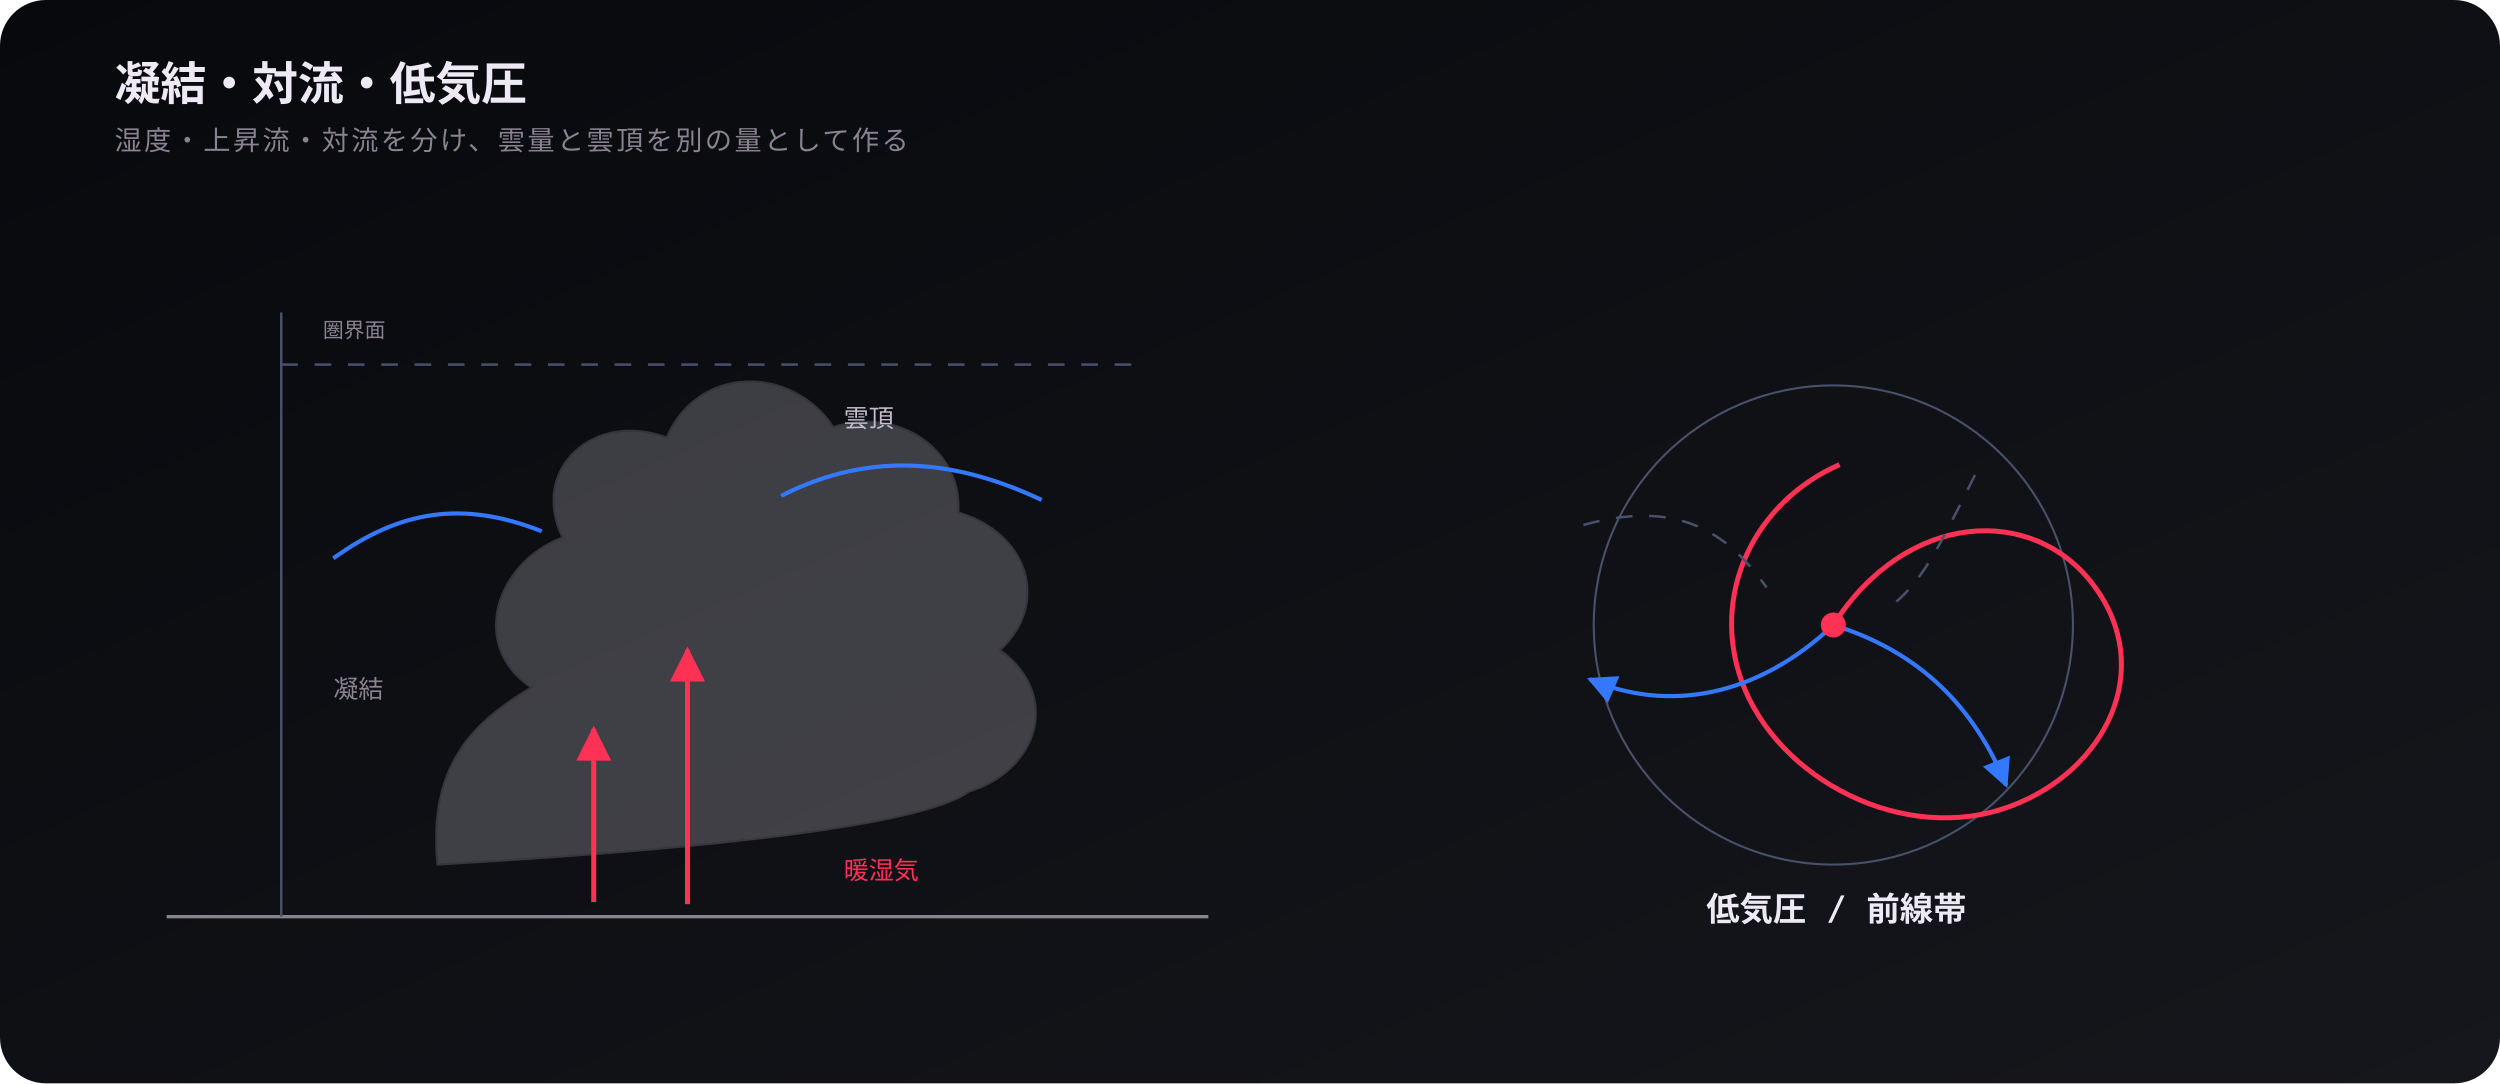
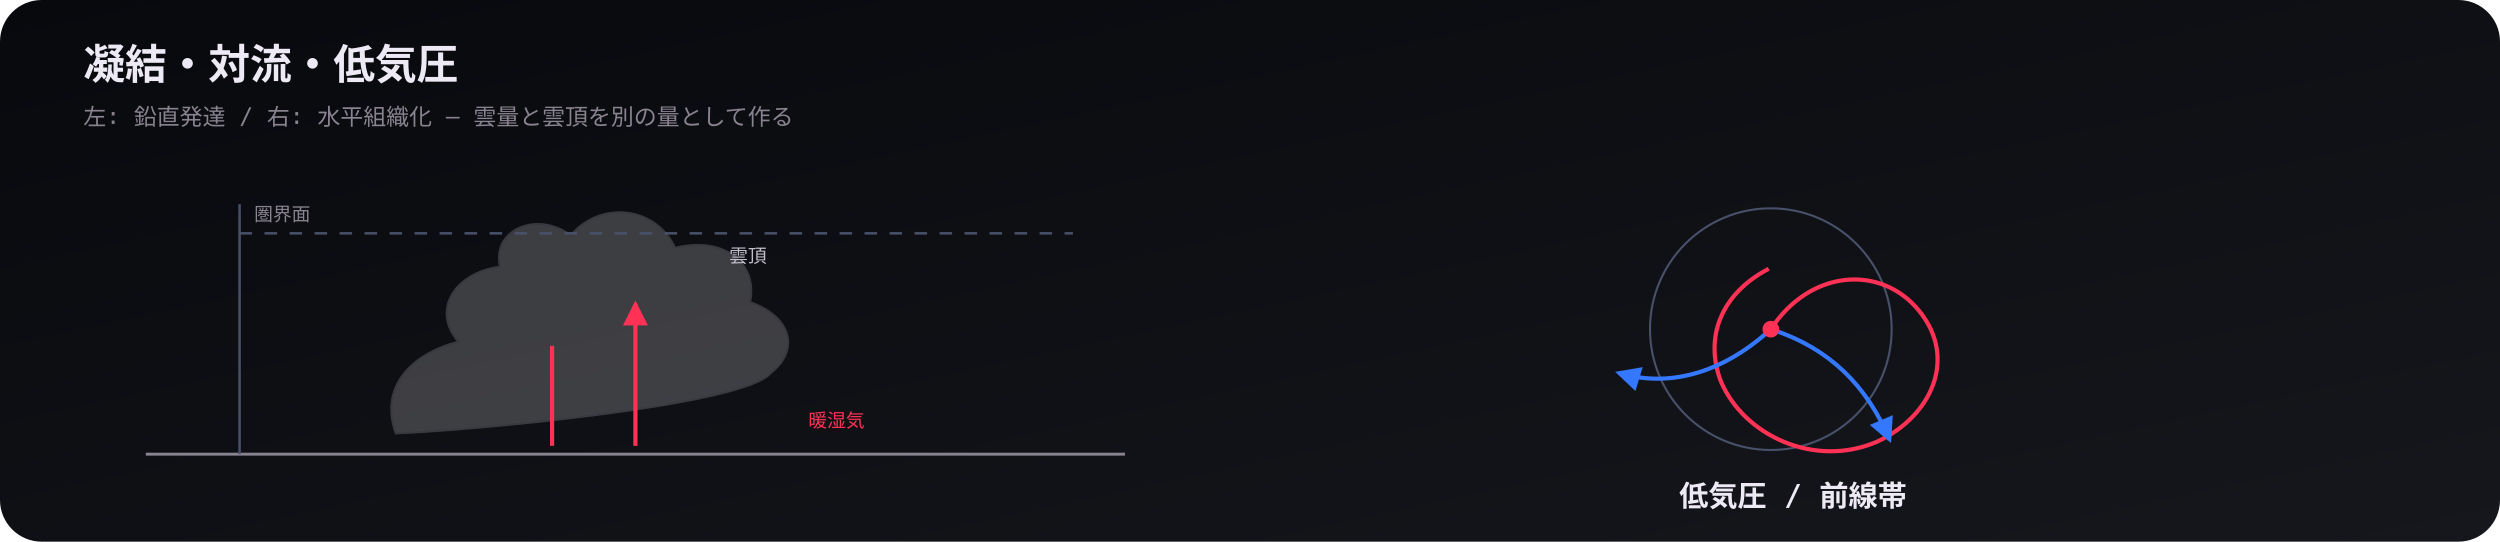
- <svg xmlns="http://www.w3.org/2000/svg" width="1200" height="520" viewBox="0 0 1200 520" role="img">
+ <svg xmlns="http://www.w3.org/2000/svg" width="1200" height="260" viewBox="0 0 1200 260" role="img">
  <defs>
    <style>
.m{font-family:ui-monospace,SFMono-Regular,Menlo,Consolas,"Yu Gothic",monospace}.s{font-family:system-ui,-apple-system,"Hiragino Sans","Yu Gothic",sans-serif}
- .t{fill:#eeeaf5}.b{fill:#c3bec9}.d{fill:#89838f}.a{fill:#ff3155}.an{fill:#ff6b82}.sig{fill:#3478ff}
- .stroke{fill:none;stroke:#89838f;stroke-width:1.6}.soft{fill:none;stroke:#48506a;stroke-width:1.2}.accent{fill:none;stroke:#ff3155;stroke-width:2.4}.blue{fill:none;stroke:#3478ff;stroke-width:2}.dash{stroke-dasharray:8 8}
- .h{font-size:22px;font-weight:700}.k{font-size:13px;letter-spacing:1.2px}.v{font-size:16px;font-weight:650}.sm{font-size:12px}.xs{font-size:10px}
+ .t{fill:#eeeaf5}.b{fill:#c3bec9}.d{fill:#89838f}.a{fill:#ff3155}.u{fill:#3478ff}
+ .g{fill:none;stroke:#48506a;stroke-width:1.2}.w{fill:none;stroke:#89838f;stroke-width:1.4}.r{fill:none;stroke:#ff3155;stroke-width:2}.bl{fill:none;stroke:#3478ff;stroke-width:2}.dash{stroke-dasharray:6 6}
+ .h{font-size:20px;font-weight:700}.v{font-size:14px;font-weight:650}.sm{font-size:11px}.xs{font-size:9px}
</style>
    <linearGradient id="bg" x1="0" y1="0" x2="1" y2="1">
      <stop stop-color="#08090d" />
      <stop offset="1" stop-color="#15171c" />
    </linearGradient>
-     <radialGradient id="earth" cx=".35" cy=".28" r=".8">
-       <stop stop-color="#d6d6d0" />
-       <stop offset=".55" stop-color="#48506a" />
-       <stop offset="1" stop-color="#161a20" />
+     <radialGradient id="earth" cx=".34" cy=".28" r=".82">
+       <stop stop-color="#d8d9dc" />
+       <stop offset=".5" stop-color="#536178" />
+       <stop offset="1" stop-color="#171a20" />
    </radialGradient>
-     <filter id="glow">
-       <feGaussianBlur stdDeviation="5" result="b" />
-       <feMerge>
-         <feMergeNode in="b" />
-         <feMergeNode in="SourceGraphic" />
-       </feMerge>
-     </filter>
-     <marker id="ra" viewBox="0 0 10 10" refX="9" refY="5" markerWidth="7" markerHeight="7" orient="auto">
+     <radialGradient id="sun" cx=".35" cy=".35" r=".82">
+       <stop stop-color="#fff1f4" />
+       <stop offset=".3" stop-color="#ff8798" />
+       <stop offset="1" stop-color="#ff3155" />
+     </radialGradient>
+     <marker id="ra" viewBox="0 0 10 10" refX="8.5" refY="5" markerWidth="6" markerHeight="6" orient="auto">
      <path d="M0 0L10 5 0 10Z" fill="#ff3155" />
    </marker>
-     <marker id="ba" viewBox="0 0 10 10" refX="9" refY="5" markerWidth="7" markerHeight="7" orient="auto">
+     <marker id="ba" viewBox="0 0 10 10" refX="8.5" refY="5" markerWidth="6" markerHeight="6" orient="auto">
      <path d="M0 0L10 5 0 10Z" fill="#3478ff" />
    </marker>
  </defs>
-   <rect width="1200" height="520" rx="22" fill="url(#bg)" />
-   <text x="55" y="48" class="m t h">凝結・対流・低気圧</text>
-   <text x="55" y="72" class="m d k">湿度・上昇流・対流を分け、雲量と雲頂を別の量として作る</text>
-   <g transform="translate(80 120)">
-     <path d="M0 320H500" class="stroke" />
-     <path d="M55 320V30" class="soft" />
-     <path d="M130 295C125 245 150 225 175 210C145 190 158 150 190 138C174 105 205 77 240 90C255 55 300 55 320 85C350 75 382 95 380 126C414 136 424 170 400 192C430 214 418 250 385 260C355 282 180 292 130 295Z" fill="#eeeaf5" opacity=".22" stroke="#c3bec9" />
-     <path d="M250 314V192" class="accent" marker-end="url(#ra)" />
-     <path d="M205 313V230" class="accent" marker-end="url(#ra)" />
-     <path d="M295 118C340 95 382 102 420 120" class="blue" />
-     <path d="M180 135C142 120 112 125 80 148" class="blue" />
-     <text x="75" y="42" class="m d xs">圏界面</text>
-     <path d="M55 55H470" class="soft dash" />
-     <text x="325" y="302" class="m a sm">暖湿気</text>
-     <text x="325" y="85" class="m b sm">雲頂</text>
-     <text x="80" y="215" class="m d sm">凝結</text>
+   <rect width="1200" height="260" rx="20" fill="url(#bg)" />
+   <text x="40" y="38" class="m t h">凝結・対流・低気圧</text>
+   <text x="40" y="60" class="m d sm">左: 鉛直発達 / 右: 水平組織化 — 雲量と雲頂を別の量として作る</text>
+   <g transform="translate(70 88)">
+     <path d="M0 130H470" class="w" />
+     <path d="M45 130V10" class="g" />
+     <path d="M120 120C112 98 127 82 150 76C137 61 148 43 170 40C166 22 188 13 204 25C218 8 245 11 254 31C278 25 294 39 290 57C310 64 314 80 300 91C287 107 151 119 120 120Z" fill="#d7d5da" opacity=".24" stroke="#c3bec9" />
+     <path d="M195 126V78M235 126V58" class="r" marker-end="url(#ra)" />
+     <path d="M45 24H445" class="g dash" />
+     <text x="52" y="18" class="m d xs">圏界面</text>
+     <text x="318" y="117" class="m a xs">暖湿気</text>
+     <text x="280" y="38" class="m b xs">雲頂</text>
  </g>
-   <g transform="translate(700 150)">
-     <circle cx="180" cy="150" r="115" fill="none" stroke="#48506a" />
-     <path d="M180 150C215 95 276 92 305 131C335 171 311 220 265 237C214 256 153 224 136 177C121 135 142 91 183 73" class="accent" />
-     <path d="M180 150C143 185 100 192 63 176" class="blue" marker-end="url(#ba)" />
-     <path d="M180 150C222 163 248 190 263 227" class="blue" marker-end="url(#ba)" />
-     <circle cx="180" cy="150" r="6" fill="#ff3155" />
-     <path d="M60 102C110 88 132 110 148 132" class="soft dash" />
-     <path d="M248 78C232 110 224 127 210 139" class="soft dash" />
-     <text x="119" y="292" class="m t v">低気圧 / 前線帯</text>
+   <g transform="translate(720 92)">
+     <circle cx="130" cy="66" r="58" fill="none" stroke="#48506a" />
+     <path d="M130 66C149 37 183 35 201 57C220 80 207 108 181 120C151 133 117 117 106 91C98 70 106 49 129 37" class="r" />
+     <path d="M130 66C106 88 80 94 57 87" class="bl" marker-end="url(#ba)" />
+     <path d="M130 66C158 75 176 93 187 119" class="bl" marker-end="url(#ba)" />
+     <circle cx="130" cy="66" r="4" fill="#ff3155" />
+     <text x="86" y="151" class="m t v">低気圧 / 前線帯</text>
  </g>
</svg>
